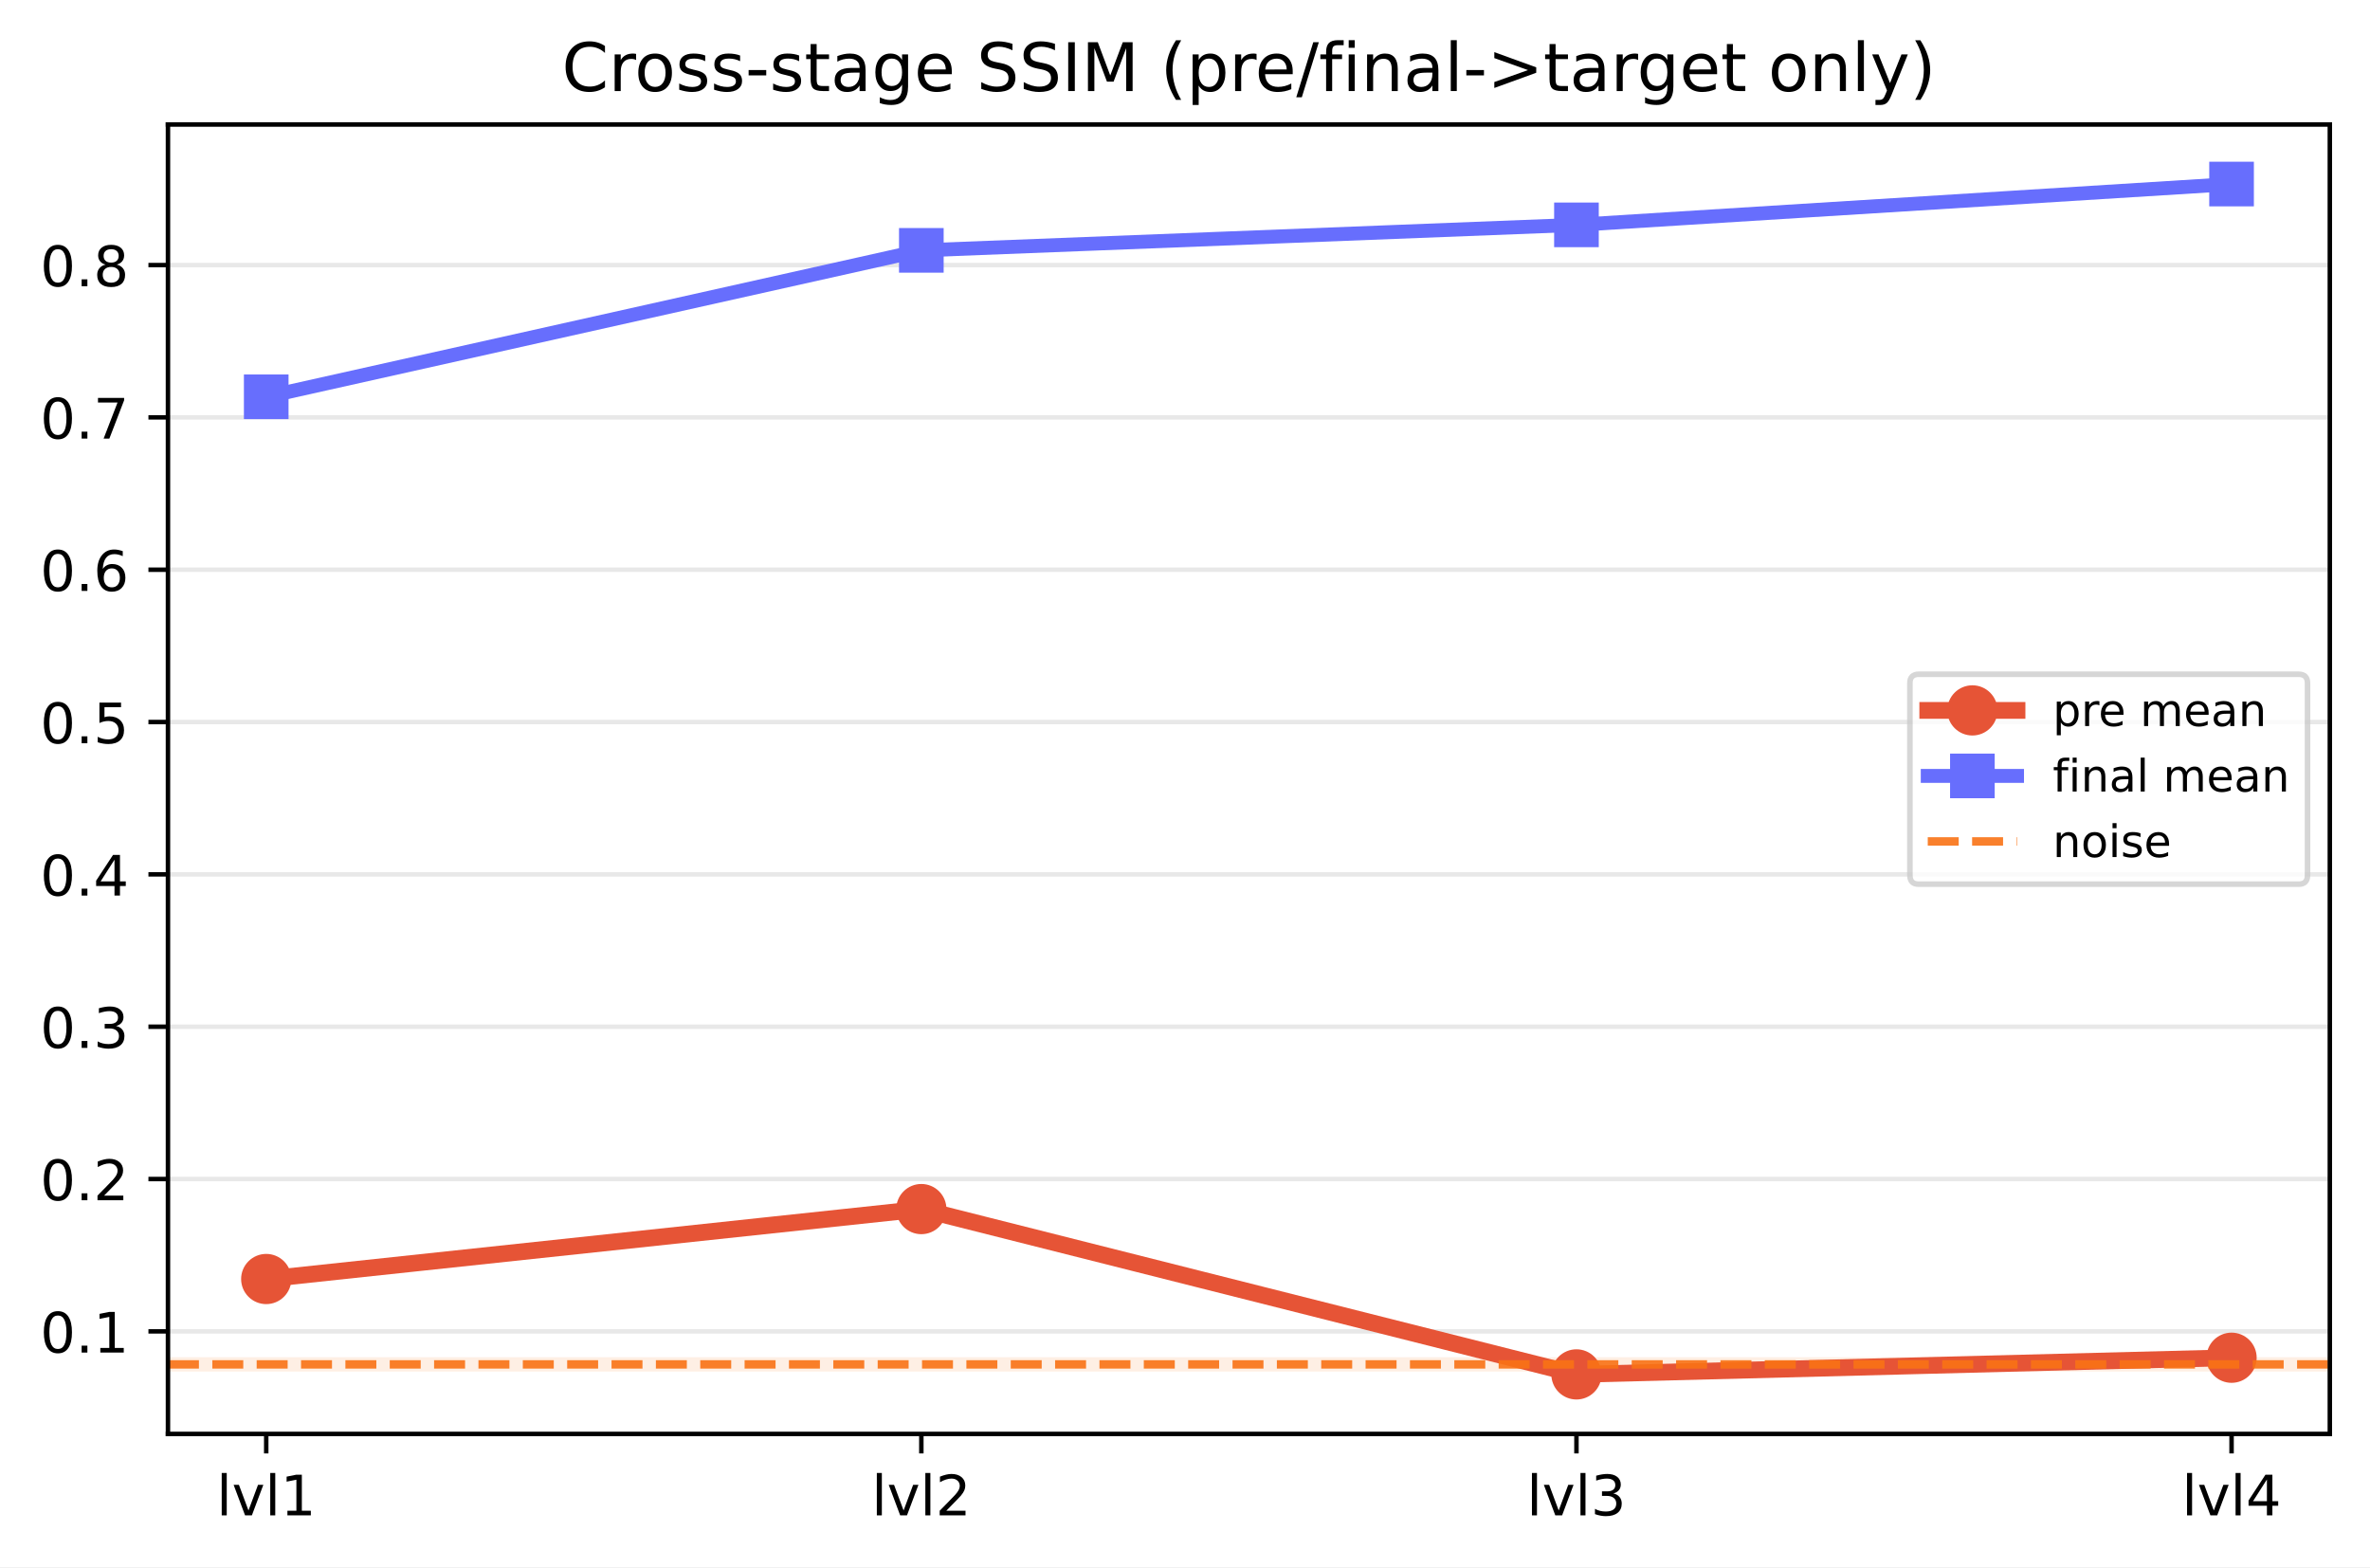
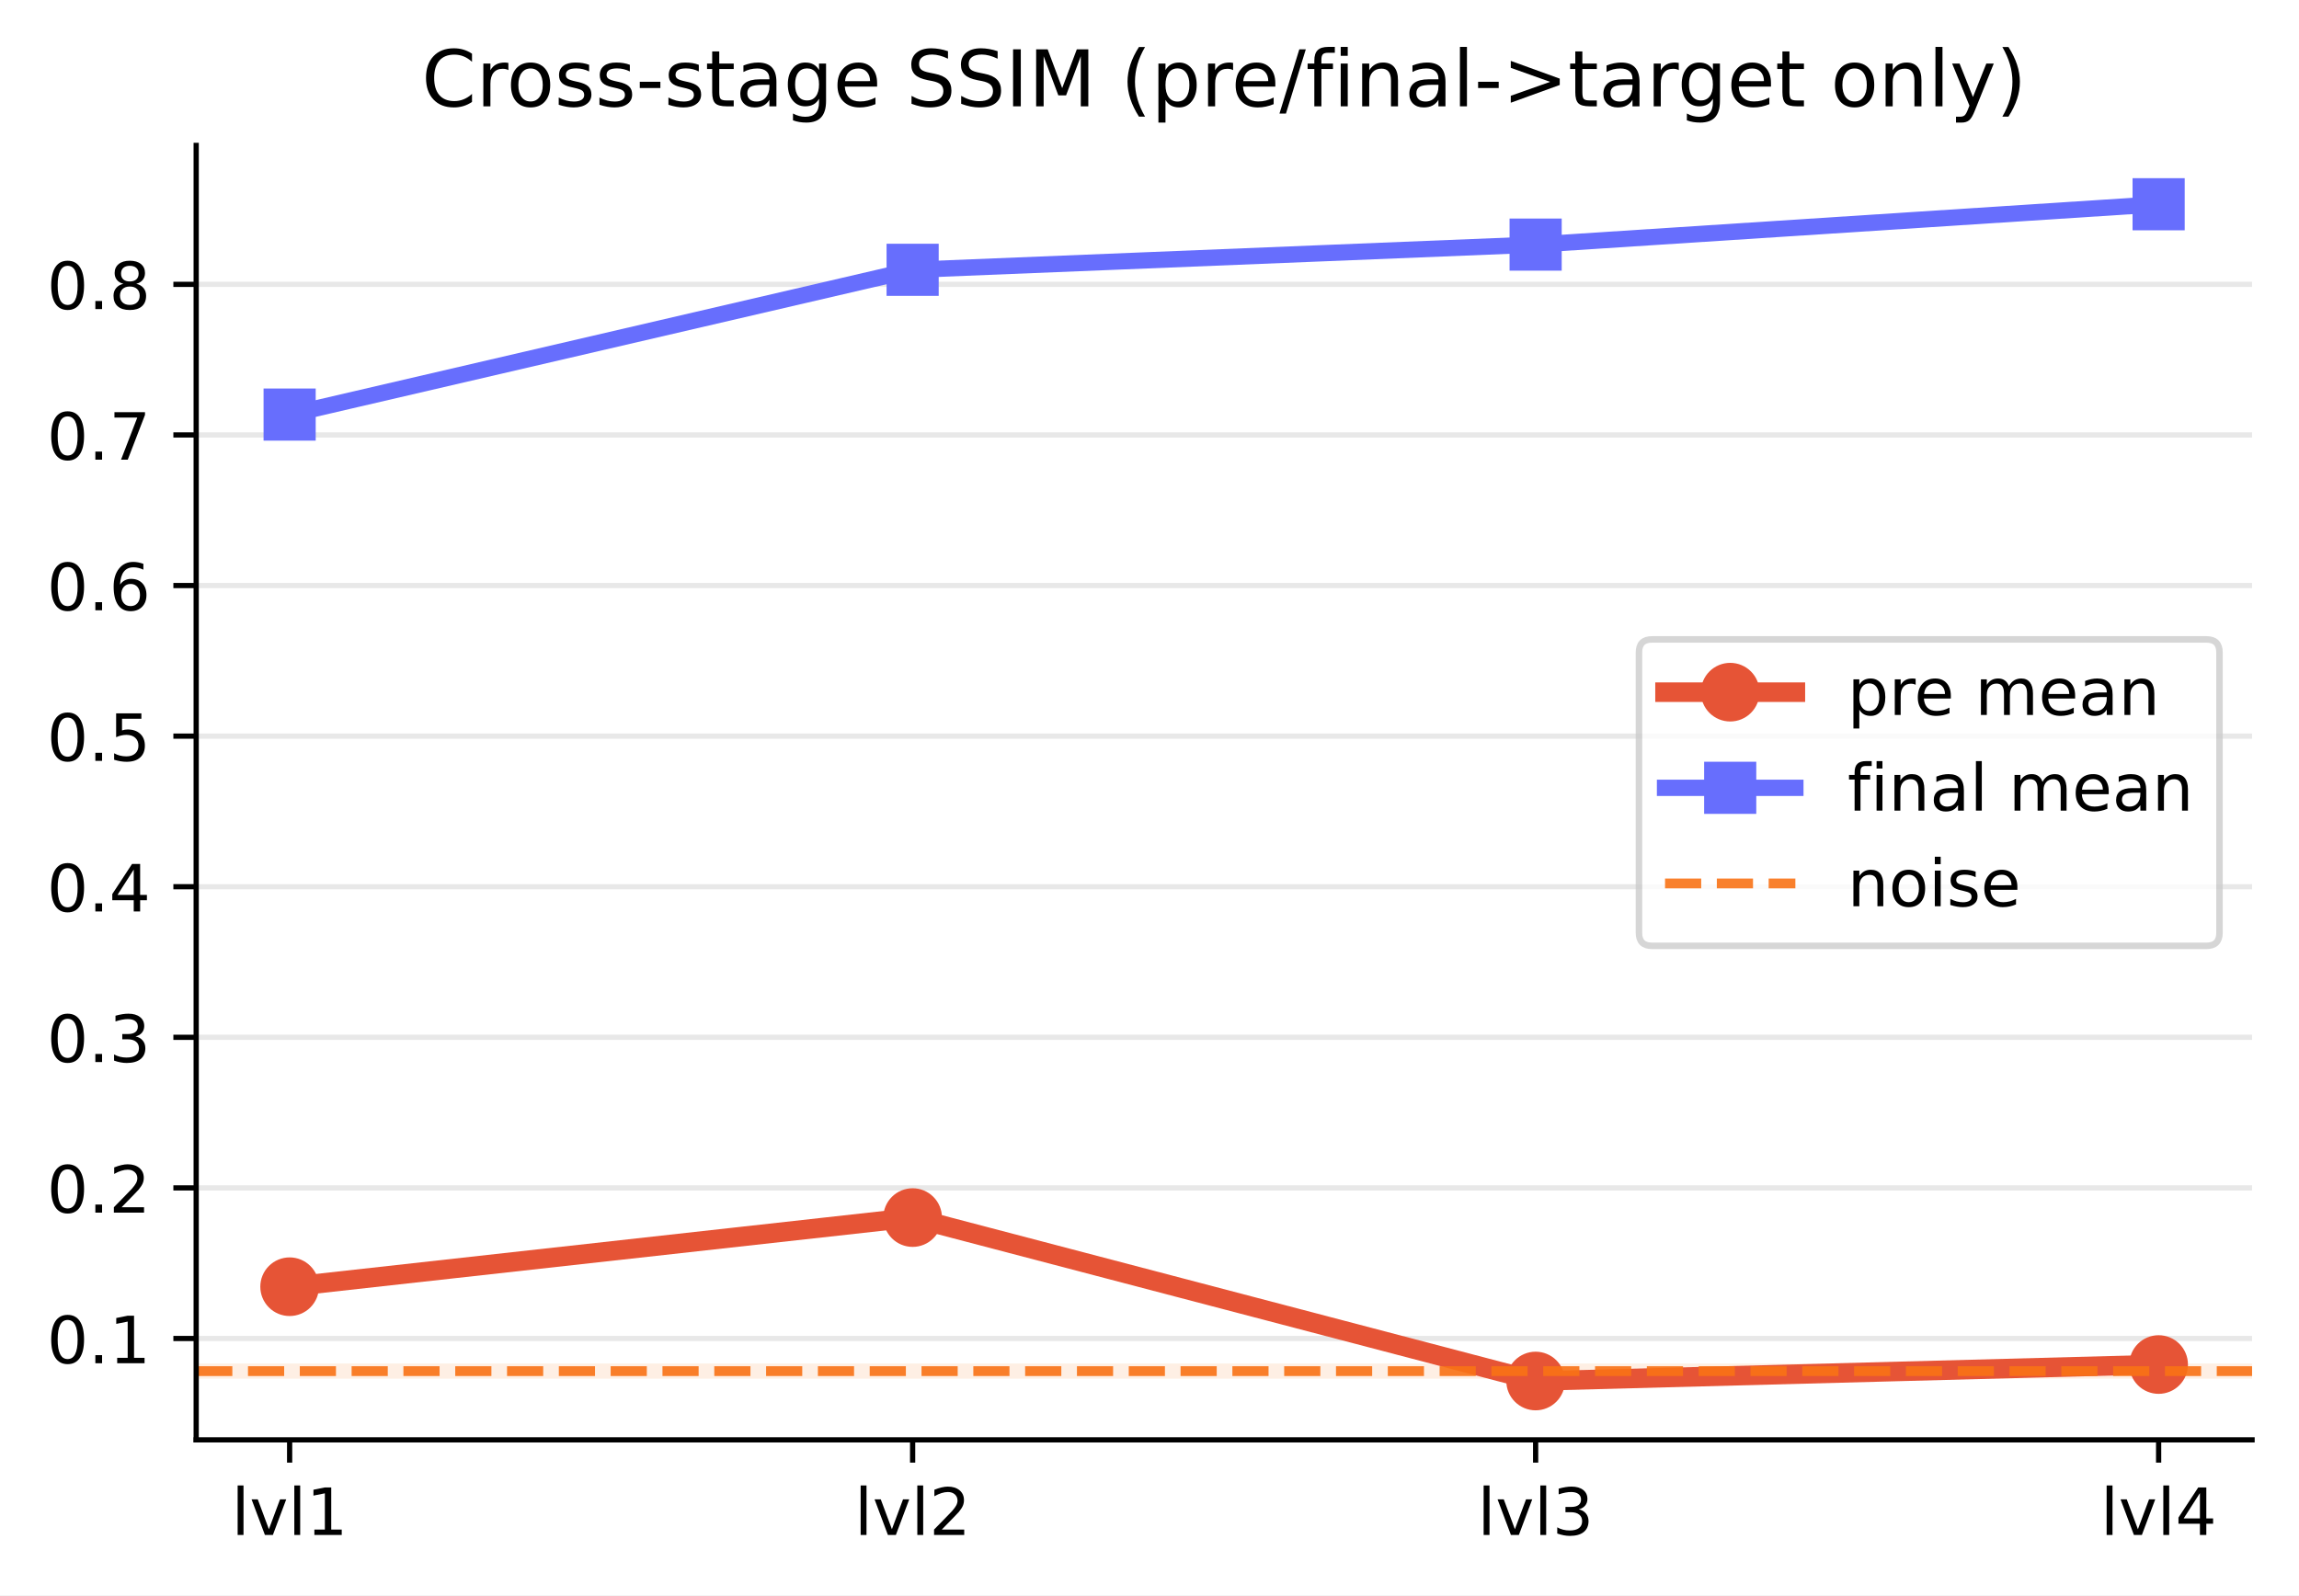
- <svg xmlns="http://www.w3.org/2000/svg" xmlns:xlink="http://www.w3.org/1999/xlink" width="424.773pt" height="280.876pt" viewBox="0 0 424.773 280.876" version="1.1">
+ <svg xmlns="http://www.w3.org/2000/svg" xmlns:xlink="http://www.w3.org/1999/xlink" width="352.773pt" height="244.876pt" viewBox="0 0 352.773 244.876" version="1.1">
  <defs>
    <style type="text/css">*{stroke-linejoin: round; stroke-linecap: butt}</style>
  </defs>
  <g id="figure_1">
    <g id="patch_1">
-       <path d="M 0 280.876  L 424.773 280.876  L 424.773 0  L 0 0  z " style="fill: #ffffff" />
+       <path d="M 0 244.876  L 352.773 244.876  L 352.773 0  L 0 0  z " style="fill: #ffffff" />
    </g>
    <g id="axes_1">
      <g id="patch_2">
-         <path d="M 30.103 256.998  L 417.573 256.998  L 417.573 22.318  L 30.103 22.318  z " style="fill: #ffffff" />
+         <path d="M 30.103 220.998  L 345.573 220.998  L 345.573 22.318  L 30.103 22.318  z " style="fill: #ffffff" />
      </g>
      <g id="patch_3">
-         <path d="M 30.103 245.321  L 417.573 245.321  L 417.573 243.755  L 30.103 243.755  z " clip-path="url(#p1ac9497ded)" style="fill: #f97316; opacity: 0.12; stroke: #f97316; stroke-linejoin: miter" />
+         <path d="M 30.103 211.113  L 345.573 211.113  L 345.573 209.786  L 30.103 209.786  z " clip-path="url(#p8250d47668)" style="fill: #f97316; opacity: 0.12; stroke: #f97316; stroke-linejoin: miter" />
      </g>
      <g id="matplotlib.axis_1">
        <g id="xtick_1">
          <g id="line2d_1">
            <defs>
-               <path id="m6450062462" d="M 0 0  L 0 3.5  " style="stroke: #000000; stroke-width: 0.8" />
+               <path id="m3d9d6b2bc1" d="M 0 0  L 0 3.5  " style="stroke: #000000; stroke-width: 0.8" />
            </defs>
            <g>
-               <use xlink:href="#m6450062462" x="47.715" y="256.998" style="stroke: #000000; stroke-width: 0.8" />
+               <use xlink:href="#m3d9d6b2bc1" x="44.443" y="220.998" style="stroke: #000000; stroke-width: 0.8" />
            </g>
          </g>
          <g id="text_1">
-             <g transform="translate(38.79665 271.5966) scale(0.1 -0.1)">
+             <g transform="translate(35.52392 235.5966) scale(0.1 -0.1)">
              <defs>
                <path id="DejaVuSans-6c" d="M 603 4863  L 1178 4863  L 1178 0  L 603 0  L 603 4863  z " transform="scale(0.015625)" />
                <path id="DejaVuSans-76" d="M 191 3500  L 800 3500  L 1894 563  L 2988 3500  L 3597 3500  L 2284 0  L 1503 0  L 191 3500  z " transform="scale(0.015625)" />
                <path id="DejaVuSans-31" d="M 794 531  L 1825 531  L 1825 4091  L 703 3866  L 703 4441  L 1819 4666  L 2450 4666  L 2450 531  L 3481 531  L 3481 0  L 794 0  L 794 531  z " transform="scale(0.015625)" />
              </defs>
              <use xlink:href="#DejaVuSans-6c" />
              <use xlink:href="#DejaVuSans-76" transform="translate(27.7832 0)" />
              <use xlink:href="#DejaVuSans-6c" transform="translate(86.96289 0)" />
              <use xlink:href="#DejaVuSans-31" transform="translate(114.7461 0)" />
            </g>
          </g>
        </g>
        <g id="xtick_2">
          <g id="line2d_2">
            <g>
-               <use xlink:href="#m6450062462" x="165.131" y="256.998" style="stroke: #000000; stroke-width: 0.8" />
+               <use xlink:href="#m3d9d6b2bc1" x="140.04" y="220.998" style="stroke: #000000; stroke-width: 0.8" />
            </g>
          </g>
          <g id="text_2">
-             <g transform="translate(156.2118 271.5966) scale(0.1 -0.1)">
+             <g transform="translate(131.1209 235.5966) scale(0.1 -0.1)">
              <defs>
                <path id="DejaVuSans-32" d="M 1228 531  L 3431 531  L 3431 0  L 469 0  L 469 531  Q 828 903 1448 1529  Q 2069 2156 2228 2338  Q 2531 2678 2651 2914  Q 2772 3150 2772 3378  Q 2772 3750 2511 3984  Q 2250 4219 1831 4219  Q 1534 4219 1204 4116  Q 875 4013 500 3803  L 500 4441  Q 881 4594 1212 4672  Q 1544 4750 1819 4750  Q 2544 4750 2975 4387  Q 3406 4025 3406 3419  Q 3406 3131 3298 2873  Q 3191 2616 2906 2266  Q 2828 2175 2409 1742  Q 1991 1309 1228 531  z " transform="scale(0.015625)" />
              </defs>
              <use xlink:href="#DejaVuSans-6c" />
              <use xlink:href="#DejaVuSans-76" transform="translate(27.7832 0)" />
              <use xlink:href="#DejaVuSans-6c" transform="translate(86.96289 0)" />
              <use xlink:href="#DejaVuSans-32" transform="translate(114.7461 0)" />
            </g>
          </g>
        </g>
        <g id="xtick_3">
          <g id="line2d_3">
            <g>
-               <use xlink:href="#m6450062462" x="282.546" y="256.998" style="stroke: #000000; stroke-width: 0.8" />
+               <use xlink:href="#m3d9d6b2bc1" x="235.637" y="220.998" style="stroke: #000000; stroke-width: 0.8" />
            </g>
          </g>
          <g id="text_3">
-             <g transform="translate(273.627 271.5966) scale(0.1 -0.1)">
+             <g transform="translate(226.7179 235.5966) scale(0.1 -0.1)">
              <defs>
                <path id="DejaVuSans-33" d="M 2597 2516  Q 3050 2419 3304 2112  Q 3559 1806 3559 1356  Q 3559 666 3084 287  Q 2609 -91 1734 -91  Q 1441 -91 1130 -33  Q 819 25 488 141  L 488 750  Q 750 597 1062 519  Q 1375 441 1716 441  Q 2309 441 2620 675  Q 2931 909 2931 1356  Q 2931 1769 2642 2001  Q 2353 2234 1838 2234  L 1294 2234  L 1294 2753  L 1863 2753  Q 2328 2753 2575 2939  Q 2822 3125 2822 3475  Q 2822 3834 2567 4026  Q 2313 4219 1838 4219  Q 1578 4219 1281 4162  Q 984 4106 628 3988  L 628 4550  Q 988 4650 1302 4700  Q 1616 4750 1894 4750  Q 2613 4750 3031 4423  Q 3450 4097 3450 3541  Q 3450 3153 3228 2886  Q 3006 2619 2597 2516  z " transform="scale(0.015625)" />
              </defs>
              <use xlink:href="#DejaVuSans-6c" />
              <use xlink:href="#DejaVuSans-76" transform="translate(27.7832 0)" />
              <use xlink:href="#DejaVuSans-6c" transform="translate(86.96289 0)" />
              <use xlink:href="#DejaVuSans-33" transform="translate(114.7461 0)" />
            </g>
          </g>
        </g>
        <g id="xtick_4">
          <g id="line2d_4">
            <g>
-               <use xlink:href="#m6450062462" x="399.961" y="256.998" style="stroke: #000000; stroke-width: 0.8" />
+               <use xlink:href="#m3d9d6b2bc1" x="331.234" y="220.998" style="stroke: #000000; stroke-width: 0.8" />
            </g>
          </g>
          <g id="text_4">
-             <g transform="translate(391.0421 271.5966) scale(0.1 -0.1)">
+             <g transform="translate(322.3148 235.5966) scale(0.1 -0.1)">
              <defs>
                <path id="DejaVuSans-34" d="M 2419 4116  L 825 1625  L 2419 1625  L 2419 4116  z M 2253 4666  L 3047 4666  L 3047 1625  L 3713 1625  L 3713 1100  L 3047 1100  L 3047 0  L 2419 0  L 2419 1100  L 313 1100  L 313 1709  L 2253 4666  z " transform="scale(0.015625)" />
              </defs>
              <use xlink:href="#DejaVuSans-6c" />
              <use xlink:href="#DejaVuSans-76" transform="translate(27.7832 0)" />
              <use xlink:href="#DejaVuSans-6c" transform="translate(86.96289 0)" />
              <use xlink:href="#DejaVuSans-34" transform="translate(114.7461 0)" />
            </g>
          </g>
        </g>
      </g>
      <g id="matplotlib.axis_2">
        <g id="ytick_1">
          <g id="line2d_5">
-             <path d="M 30.103 238.619  L 417.573 238.619  " clip-path="url(#p1ac9497ded)" style="fill: none; stroke: #b0b0b0; stroke-opacity: 0.3; stroke-width: 0.8; stroke-linecap: square" />
+             <path d="M 30.103 205.439  L 345.573 205.439  " clip-path="url(#p8250d47668)" style="fill: none; stroke: #b0b0b0; stroke-opacity: 0.3; stroke-width: 0.8; stroke-linecap: square" />
          </g>
          <g id="line2d_6">
            <defs>
-               <path id="me3843f6293" d="M 0 0  L -3.5 0  " style="stroke: #000000; stroke-width: 0.8" />
+               <path id="maf4ab73762" d="M 0 0  L -3.5 0  " style="stroke: #000000; stroke-width: 0.8" />
            </defs>
            <g>
-               <use xlink:href="#me3843f6293" x="30.103" y="238.619" style="stroke: #000000; stroke-width: 0.8" />
+               <use xlink:href="#maf4ab73762" x="30.103" y="205.439" style="stroke: #000000; stroke-width: 0.8" />
            </g>
          </g>
          <g id="text_5">
-             <g transform="translate(7.2 242.4185) scale(0.1 -0.1)">
+             <g transform="translate(7.2 209.2378) scale(0.1 -0.1)">
              <defs>
                <path id="DejaVuSans-30" d="M 2034 4250  Q 1547 4250 1301 3770  Q 1056 3291 1056 2328  Q 1056 1369 1301 889  Q 1547 409 2034 409  Q 2525 409 2770 889  Q 3016 1369 3016 2328  Q 3016 3291 2770 3770  Q 2525 4250 2034 4250  z M 2034 4750  Q 2819 4750 3233 4129  Q 3647 3509 3647 2328  Q 3647 1150 3233 529  Q 2819 -91 2034 -91  Q 1250 -91 836 529  Q 422 1150 422 2328  Q 422 3509 836 4129  Q 1250 4750 2034 4750  z " transform="scale(0.015625)" />
                <path id="DejaVuSans-2e" d="M 684 794  L 1344 794  L 1344 0  L 684 0  L 684 794  z " transform="scale(0.015625)" />
              </defs>
              <use xlink:href="#DejaVuSans-30" />
              <use xlink:href="#DejaVuSans-2e" transform="translate(63.62305 0)" />
              <use xlink:href="#DejaVuSans-31" transform="translate(95.41016 0)" />
            </g>
          </g>
        </g>
        <g id="ytick_2">
          <g id="line2d_7">
-             <path d="M 30.103 211.317  L 417.573 211.317  " clip-path="url(#p1ac9497ded)" style="fill: none; stroke: #b0b0b0; stroke-opacity: 0.3; stroke-width: 0.8; stroke-linecap: square" />
+             <path d="M 30.103 182.325  L 345.573 182.325  " clip-path="url(#p8250d47668)" style="fill: none; stroke: #b0b0b0; stroke-opacity: 0.3; stroke-width: 0.8; stroke-linecap: square" />
          </g>
          <g id="line2d_8">
            <g>
-               <use xlink:href="#me3843f6293" x="30.103" y="211.317" style="stroke: #000000; stroke-width: 0.8" />
+               <use xlink:href="#maf4ab73762" x="30.103" y="182.325" style="stroke: #000000; stroke-width: 0.8" />
            </g>
          </g>
          <g id="text_6">
-             <g transform="translate(7.2 215.1164) scale(0.1 -0.1)">
+             <g transform="translate(7.2 186.1239) scale(0.1 -0.1)">
              <use xlink:href="#DejaVuSans-30" />
              <use xlink:href="#DejaVuSans-2e" transform="translate(63.62305 0)" />
              <use xlink:href="#DejaVuSans-32" transform="translate(95.41016 0)" />
            </g>
          </g>
        </g>
        <g id="ytick_3">
          <g id="line2d_9">
-             <path d="M 30.103 184.015  L 417.573 184.015  " clip-path="url(#p1ac9497ded)" style="fill: none; stroke: #b0b0b0; stroke-opacity: 0.3; stroke-width: 0.8; stroke-linecap: square" />
+             <path d="M 30.103 159.211  L 345.573 159.211  " clip-path="url(#p8250d47668)" style="fill: none; stroke: #b0b0b0; stroke-opacity: 0.3; stroke-width: 0.8; stroke-linecap: square" />
          </g>
          <g id="line2d_10">
            <g>
-               <use xlink:href="#me3843f6293" x="30.103" y="184.015" style="stroke: #000000; stroke-width: 0.8" />
+               <use xlink:href="#maf4ab73762" x="30.103" y="159.211" style="stroke: #000000; stroke-width: 0.8" />
            </g>
          </g>
          <g id="text_7">
-             <g transform="translate(7.2 187.8144) scale(0.1 -0.1)">
+             <g transform="translate(7.2 163.01) scale(0.1 -0.1)">
              <use xlink:href="#DejaVuSans-30" />
              <use xlink:href="#DejaVuSans-2e" transform="translate(63.62305 0)" />
              <use xlink:href="#DejaVuSans-33" transform="translate(95.41016 0)" />
            </g>
          </g>
        </g>
        <g id="ytick_4">
          <g id="line2d_11">
-             <path d="M 30.103 156.713  L 417.573 156.713  " clip-path="url(#p1ac9497ded)" style="fill: none; stroke: #b0b0b0; stroke-opacity: 0.3; stroke-width: 0.8; stroke-linecap: square" />
+             <path d="M 30.103 136.097  L 345.573 136.097  " clip-path="url(#p8250d47668)" style="fill: none; stroke: #b0b0b0; stroke-opacity: 0.3; stroke-width: 0.8; stroke-linecap: square" />
          </g>
          <g id="line2d_12">
            <g>
-               <use xlink:href="#me3843f6293" x="30.103" y="156.713" style="stroke: #000000; stroke-width: 0.8" />
+               <use xlink:href="#maf4ab73762" x="30.103" y="136.097" style="stroke: #000000; stroke-width: 0.8" />
            </g>
          </g>
          <g id="text_8">
-             <g transform="translate(7.2 160.5123) scale(0.1 -0.1)">
+             <g transform="translate(7.2 139.8961) scale(0.1 -0.1)">
              <use xlink:href="#DejaVuSans-30" />
              <use xlink:href="#DejaVuSans-2e" transform="translate(63.62305 0)" />
              <use xlink:href="#DejaVuSans-34" transform="translate(95.41016 0)" />
            </g>
          </g>
        </g>
        <g id="ytick_5">
          <g id="line2d_13">
-             <path d="M 30.103 129.411  L 417.573 129.411  " clip-path="url(#p1ac9497ded)" style="fill: none; stroke: #b0b0b0; stroke-opacity: 0.3; stroke-width: 0.8; stroke-linecap: square" />
+             <path d="M 30.103 112.983  L 345.573 112.983  " clip-path="url(#p8250d47668)" style="fill: none; stroke: #b0b0b0; stroke-opacity: 0.3; stroke-width: 0.8; stroke-linecap: square" />
          </g>
          <g id="line2d_14">
            <g>
-               <use xlink:href="#me3843f6293" x="30.103" y="129.411" style="stroke: #000000; stroke-width: 0.8" />
+               <use xlink:href="#maf4ab73762" x="30.103" y="112.983" style="stroke: #000000; stroke-width: 0.8" />
            </g>
          </g>
          <g id="text_9">
-             <g transform="translate(7.2 133.2103) scale(0.1 -0.1)">
+             <g transform="translate(7.2 116.7822) scale(0.1 -0.1)">
              <defs>
                <path id="DejaVuSans-35" d="M 691 4666  L 3169 4666  L 3169 4134  L 1269 4134  L 1269 2991  Q 1406 3038 1543 3061  Q 1681 3084 1819 3084  Q 2600 3084 3056 2656  Q 3513 2228 3513 1497  Q 3513 744 3044 326  Q 2575 -91 1722 -91  Q 1428 -91 1123 -41  Q 819 9 494 109  L 494 744  Q 775 591 1075 516  Q 1375 441 1709 441  Q 2250 441 2565 725  Q 2881 1009 2881 1497  Q 2881 1984 2565 2268  Q 2250 2553 1709 2553  Q 1456 2553 1204 2497  Q 953 2441 691 2322  L 691 4666  z " transform="scale(0.015625)" />
              </defs>
              <use xlink:href="#DejaVuSans-30" />
              <use xlink:href="#DejaVuSans-2e" transform="translate(63.62305 0)" />
              <use xlink:href="#DejaVuSans-35" transform="translate(95.41016 0)" />
            </g>
          </g>
        </g>
        <g id="ytick_6">
          <g id="line2d_15">
-             <path d="M 30.103 102.109  L 417.573 102.109  " clip-path="url(#p1ac9497ded)" style="fill: none; stroke: #b0b0b0; stroke-opacity: 0.3; stroke-width: 0.8; stroke-linecap: square" />
+             <path d="M 30.103 89.869  L 345.573 89.869  " clip-path="url(#p8250d47668)" style="fill: none; stroke: #b0b0b0; stroke-opacity: 0.3; stroke-width: 0.8; stroke-linecap: square" />
          </g>
          <g id="line2d_16">
            <g>
-               <use xlink:href="#me3843f6293" x="30.103" y="102.109" style="stroke: #000000; stroke-width: 0.8" />
+               <use xlink:href="#maf4ab73762" x="30.103" y="89.869" style="stroke: #000000; stroke-width: 0.8" />
            </g>
          </g>
          <g id="text_10">
-             <g transform="translate(7.2 105.9082) scale(0.1 -0.1)">
+             <g transform="translate(7.2 93.6683) scale(0.1 -0.1)">
              <defs>
                <path id="DejaVuSans-36" d="M 2113 2584  Q 1688 2584 1439 2293  Q 1191 2003 1191 1497  Q 1191 994 1439 701  Q 1688 409 2113 409  Q 2538 409 2786 701  Q 3034 994 3034 1497  Q 3034 2003 2786 2293  Q 2538 2584 2113 2584  z M 3366 4563  L 3366 3988  Q 3128 4100 2886 4159  Q 2644 4219 2406 4219  Q 1781 4219 1451 3797  Q 1122 3375 1075 2522  Q 1259 2794 1537 2939  Q 1816 3084 2150 3084  Q 2853 3084 3261 2657  Q 3669 2231 3669 1497  Q 3669 778 3244 343  Q 2819 -91 2113 -91  Q 1303 -91 875 529  Q 447 1150 447 2328  Q 447 3434 972 4092  Q 1497 4750 2381 4750  Q 2619 4750 2861 4703  Q 3103 4656 3366 4563  z " transform="scale(0.015625)" />
              </defs>
              <use xlink:href="#DejaVuSans-30" />
              <use xlink:href="#DejaVuSans-2e" transform="translate(63.62305 0)" />
              <use xlink:href="#DejaVuSans-36" transform="translate(95.41016 0)" />
            </g>
          </g>
        </g>
        <g id="ytick_7">
          <g id="line2d_17">
-             <path d="M 30.103 74.807  L 417.573 74.807  " clip-path="url(#p1ac9497ded)" style="fill: none; stroke: #b0b0b0; stroke-opacity: 0.3; stroke-width: 0.8; stroke-linecap: square" />
+             <path d="M 30.103 66.755  L 345.573 66.755  " clip-path="url(#p8250d47668)" style="fill: none; stroke: #b0b0b0; stroke-opacity: 0.3; stroke-width: 0.8; stroke-linecap: square" />
          </g>
          <g id="line2d_18">
            <g>
-               <use xlink:href="#me3843f6293" x="30.103" y="74.807" style="stroke: #000000; stroke-width: 0.8" />
+               <use xlink:href="#maf4ab73762" x="30.103" y="66.755" style="stroke: #000000; stroke-width: 0.8" />
            </g>
          </g>
          <g id="text_11">
-             <g transform="translate(7.2 78.60621) scale(0.1 -0.1)">
+             <g transform="translate(7.2 70.5544) scale(0.1 -0.1)">
              <defs>
                <path id="DejaVuSans-37" d="M 525 4666  L 3525 4666  L 3525 4397  L 1831 0  L 1172 0  L 2766 4134  L 525 4134  L 525 4666  z " transform="scale(0.015625)" />
              </defs>
              <use xlink:href="#DejaVuSans-30" />
              <use xlink:href="#DejaVuSans-2e" transform="translate(63.62305 0)" />
              <use xlink:href="#DejaVuSans-37" transform="translate(95.41016 0)" />
            </g>
          </g>
        </g>
        <g id="ytick_8">
          <g id="line2d_19">
-             <path d="M 30.103 47.505  L 417.573 47.505  " clip-path="url(#p1ac9497ded)" style="fill: none; stroke: #b0b0b0; stroke-opacity: 0.3; stroke-width: 0.8; stroke-linecap: square" />
+             <path d="M 30.103 43.641  L 345.573 43.641  " clip-path="url(#p8250d47668)" style="fill: none; stroke: #b0b0b0; stroke-opacity: 0.3; stroke-width: 0.8; stroke-linecap: square" />
          </g>
          <g id="line2d_20">
            <g>
-               <use xlink:href="#me3843f6293" x="30.103" y="47.505" style="stroke: #000000; stroke-width: 0.8" />
+               <use xlink:href="#maf4ab73762" x="30.103" y="43.641" style="stroke: #000000; stroke-width: 0.8" />
            </g>
          </g>
          <g id="text_12">
-             <g transform="translate(7.2 51.30417) scale(0.1 -0.1)">
+             <g transform="translate(7.2 47.4405) scale(0.1 -0.1)">
              <defs>
                <path id="DejaVuSans-38" d="M 2034 2216  Q 1584 2216 1326 1975  Q 1069 1734 1069 1313  Q 1069 891 1326 650  Q 1584 409 2034 409  Q 2484 409 2743 651  Q 3003 894 3003 1313  Q 3003 1734 2745 1975  Q 2488 2216 2034 2216  z M 1403 2484  Q 997 2584 770 2862  Q 544 3141 544 3541  Q 544 4100 942 4425  Q 1341 4750 2034 4750  Q 2731 4750 3128 4425  Q 3525 4100 3525 3541  Q 3525 3141 3298 2862  Q 3072 2584 2669 2484  Q 3125 2378 3379 2068  Q 3634 1759 3634 1313  Q 3634 634 3220 271  Q 2806 -91 2034 -91  Q 1263 -91 848 271  Q 434 634 434 1313  Q 434 1759 690 2068  Q 947 2378 1403 2484  z M 1172 3481  Q 1172 3119 1398 2916  Q 1625 2713 2034 2713  Q 2441 2713 2670 2916  Q 2900 3119 2900 3481  Q 2900 3844 2670 4047  Q 2441 4250 2034 4250  Q 1625 4250 1398 4047  Q 1172 3844 1172 3481  z " transform="scale(0.015625)" />
              </defs>
              <use xlink:href="#DejaVuSans-30" />
              <use xlink:href="#DejaVuSans-2e" transform="translate(63.62305 0)" />
              <use xlink:href="#DejaVuSans-38" transform="translate(95.41016 0)" />
            </g>
          </g>
        </g>
      </g>
      <g id="line2d_21">
-         <path d="M 47.715 229.235  L 165.131 216.701  L 282.546 246.331  L 399.961 243.344  " clip-path="url(#p1ac9497ded)" style="fill: none; stroke: #e65436; stroke-width: 3; stroke-linecap: square" />
+         <path d="M 44.443 197.494  L 140.04 186.882  L 235.637 211.967  L 331.234 209.438  " clip-path="url(#p8250d47668)" style="fill: none; stroke: #e65436; stroke-width: 3; stroke-linecap: square" />
        <defs>
-           <path id="me23b2d9928" d="M 0 4  C 1.061 4 2.078 3.579 2.828 2.828  C 3.579 2.078 4 1.061 4 0  C 4 -1.061 3.579 -2.078 2.828 -2.828  C 2.078 -3.579 1.061 -4 0 -4  C -1.061 -4 -2.078 -3.579 -2.828 -2.828  C -3.579 -2.078 -4 -1.061 -4 0  C -4 1.061 -3.579 2.078 -2.828 2.828  C -2.078 3.579 -1.061 4 0 4  z " style="stroke: #e65436" />
+           <path id="m8c2bc8be63" d="M 0 4  C 1.061 4 2.078 3.579 2.828 2.828  C 3.579 2.078 4 1.061 4 0  C 4 -1.061 3.579 -2.078 2.828 -2.828  C 2.078 -3.579 1.061 -4 0 -4  C -1.061 -4 -2.078 -3.579 -2.828 -2.828  C -3.579 -2.078 -4 -1.061 -4 0  C -4 1.061 -3.579 2.078 -2.828 2.828  C -2.078 3.579 -1.061 4 0 4  z " style="stroke: #e65436" />
        </defs>
-         <g clip-path="url(#p1ac9497ded)">
-           <use xlink:href="#me23b2d9928" x="47.715" y="229.235" style="fill: #e65436; stroke: #e65436" />
-           <use xlink:href="#me23b2d9928" x="165.131" y="216.701" style="fill: #e65436; stroke: #e65436" />
-           <use xlink:href="#me23b2d9928" x="282.546" y="246.331" style="fill: #e65436; stroke: #e65436" />
-           <use xlink:href="#me23b2d9928" x="399.961" y="243.344" style="fill: #e65436; stroke: #e65436" />
+         <g clip-path="url(#p8250d47668)">
+           <use xlink:href="#m8c2bc8be63" x="44.443" y="197.494" style="fill: #e65436; stroke: #e65436" />
+           <use xlink:href="#m8c2bc8be63" x="140.04" y="186.882" style="fill: #e65436; stroke: #e65436" />
+           <use xlink:href="#m8c2bc8be63" x="235.637" y="211.967" style="fill: #e65436; stroke: #e65436" />
+           <use xlink:href="#m8c2bc8be63" x="331.234" y="209.438" style="fill: #e65436; stroke: #e65436" />
        </g>
      </g>
      <g id="line2d_22">
-         <path d="M 47.715 71.117  L 165.131 44.872  L 282.546 40.302  L 399.961 32.985  " clip-path="url(#p1ac9497ded)" style="fill: none; stroke: #676efd; stroke-width: 2.5; stroke-linecap: square" />
+         <path d="M 44.443 63.632  L 140.04 41.412  L 235.637 37.543  L 331.234 31.349  " clip-path="url(#p8250d47668)" style="fill: none; stroke: #676efd; stroke-width: 2.5; stroke-linecap: square" />
        <defs>
-           <path id="mcb9eca8242" d="M -3.5 3.5  L 3.5 3.5  L 3.5 -3.5  L -3.5 -3.5  z " style="stroke: #676efd; stroke-linejoin: miter" />
+           <path id="m4b3325b190" d="M -3.5 3.5  L 3.5 3.5  L 3.5 -3.5  L -3.5 -3.5  z " style="stroke: #676efd; stroke-linejoin: miter" />
        </defs>
-         <g clip-path="url(#p1ac9497ded)">
-           <use xlink:href="#mcb9eca8242" x="47.715" y="71.117" style="fill: #676efd; stroke: #676efd; stroke-linejoin: miter" />
-           <use xlink:href="#mcb9eca8242" x="165.131" y="44.872" style="fill: #676efd; stroke: #676efd; stroke-linejoin: miter" />
-           <use xlink:href="#mcb9eca8242" x="282.546" y="40.302" style="fill: #676efd; stroke: #676efd; stroke-linejoin: miter" />
-           <use xlink:href="#mcb9eca8242" x="399.961" y="32.985" style="fill: #676efd; stroke: #676efd; stroke-linejoin: miter" />
+         <g clip-path="url(#p8250d47668)">
+           <use xlink:href="#m4b3325b190" x="44.443" y="63.632" style="fill: #676efd; stroke: #676efd; stroke-linejoin: miter" />
+           <use xlink:href="#m4b3325b190" x="140.04" y="41.412" style="fill: #676efd; stroke: #676efd; stroke-linejoin: miter" />
+           <use xlink:href="#m4b3325b190" x="235.637" y="37.543" style="fill: #676efd; stroke: #676efd; stroke-linejoin: miter" />
+           <use xlink:href="#m4b3325b190" x="331.234" y="31.349" style="fill: #676efd; stroke: #676efd; stroke-linejoin: miter" />
        </g>
      </g>
      <g id="line2d_23">
-         <path d="M 30.103 244.538  L 417.573 244.538  " clip-path="url(#p1ac9497ded)" style="fill: none; stroke-dasharray: 5.55,2.4; stroke-dashoffset: 0; stroke: #f97316; stroke-opacity: 0.9; stroke-width: 1.5" />
+         <path d="M 30.103 210.449  L 345.573 210.449  " clip-path="url(#p8250d47668)" style="fill: none; stroke-dasharray: 5.55,2.4; stroke-dashoffset: 0; stroke: #f97316; stroke-opacity: 0.9; stroke-width: 1.5" />
      </g>
      <g id="patch_4">
-         <path d="M 30.103 256.998  L 30.103 22.318  " style="fill: none; stroke: #000000; stroke-width: 0.8; stroke-linejoin: miter; stroke-linecap: square" />
+         <path d="M 30.103 220.998  L 30.103 22.318  " style="fill: none; stroke: #000000; stroke-width: 0.8; stroke-linejoin: miter; stroke-linecap: square" />
      </g>
      <g id="patch_5">
-         <path d="M 417.573 256.998  L 417.573 22.318  " style="fill: none; stroke: #000000; stroke-width: 0.8; stroke-linejoin: miter; stroke-linecap: square" />
-       </g>
-       <g id="patch_6">
-         <path d="M 30.103 256.998  L 417.573 256.998  " style="fill: none; stroke: #000000; stroke-width: 0.8; stroke-linejoin: miter; stroke-linecap: square" />
-       </g>
-       <g id="patch_7">
-         <path d="M 30.103 22.318  L 417.573 22.318  " style="fill: none; stroke: #000000; stroke-width: 0.8; stroke-linejoin: miter; stroke-linecap: square" />
+         <path d="M 30.103 220.998  L 345.573 220.998  " style="fill: none; stroke: #000000; stroke-width: 0.8; stroke-linejoin: miter; stroke-linecap: square" />
      </g>
      <g id="text_13">
-         <g transform="translate(100.6994 16.31812) scale(0.12 -0.12)">
+         <g transform="translate(64.69938 16.31812) scale(0.12 -0.12)">
          <defs>
            <path id="DejaVuSans-43" d="M 4122 4306  L 4122 3641  Q 3803 3938 3442 4084  Q 3081 4231 2675 4231  Q 1875 4231 1450 3742  Q 1025 3253 1025 2328  Q 1025 1406 1450 917  Q 1875 428 2675 428  Q 3081 428 3442 575  Q 3803 722 4122 1019  L 4122 359  Q 3791 134 3420 21  Q 3050 -91 2638 -91  Q 1578 -91 968 557  Q 359 1206 359 2328  Q 359 3453 968 4101  Q 1578 4750 2638 4750  Q 3056 4750 3426 4639  Q 3797 4528 4122 4306  z " transform="scale(0.015625)" />
            <path id="DejaVuSans-72" d="M 2631 2963  Q 2534 3019 2420 3045  Q 2306 3072 2169 3072  Q 1681 3072 1420 2755  Q 1159 2438 1159 1844  L 1159 0  L 581 0  L 581 3500  L 1159 3500  L 1159 2956  Q 1341 3275 1631 3429  Q 1922 3584 2338 3584  Q 2397 3584 2469 3576  Q 2541 3569 2628 3553  L 2631 2963  z " transform="scale(0.015625)" />
            <path id="DejaVuSans-6f" d="M 1959 3097  Q 1497 3097 1228 2736  Q 959 2375 959 1747  Q 959 1119 1226 758  Q 1494 397 1959 397  Q 2419 397 2687 759  Q 2956 1122 2956 1747  Q 2956 2369 2687 2733  Q 2419 3097 1959 3097  z M 1959 3584  Q 2709 3584 3137 3096  Q 3566 2609 3566 1747  Q 3566 888 3137 398  Q 2709 -91 1959 -91  Q 1206 -91 779 398  Q 353 888 353 1747  Q 353 2609 779 3096  Q 1206 3584 1959 3584  z " transform="scale(0.015625)" />
            <path id="DejaVuSans-73" d="M 2834 3397  L 2834 2853  Q 2591 2978 2328 3040  Q 2066 3103 1784 3103  Q 1356 3103 1142 2972  Q 928 2841 928 2578  Q 928 2378 1081 2264  Q 1234 2150 1697 2047  L 1894 2003  Q 2506 1872 2764 1633  Q 3022 1394 3022 966  Q 3022 478 2636 193  Q 2250 -91 1575 -91  Q 1294 -91 989 -36  Q 684 19 347 128  L 347 722  Q 666 556 975 473  Q 1284 391 1588 391  Q 1994 391 2212 530  Q 2431 669 2431 922  Q 2431 1156 2273 1281  Q 2116 1406 1581 1522  L 1381 1569  Q 847 1681 609 1914  Q 372 2147 372 2553  Q 372 3047 722 3315  Q 1072 3584 1716 3584  Q 2034 3584 2315 3537  Q 2597 3491 2834 3397  z " transform="scale(0.015625)" />
            <path id="DejaVuSans-2d" d="M 313 2009  L 1997 2009  L 1997 1497  L 313 1497  L 313 2009  z " transform="scale(0.015625)" />
            <path id="DejaVuSans-74" d="M 1172 4494  L 1172 3500  L 2356 3500  L 2356 3053  L 1172 3053  L 1172 1153  Q 1172 725 1289 603  Q 1406 481 1766 481  L 2356 481  L 2356 0  L 1766 0  Q 1100 0 847 248  Q 594 497 594 1153  L 594 3053  L 172 3053  L 172 3500  L 594 3500  L 594 4494  L 1172 4494  z " transform="scale(0.015625)" />
            <path id="DejaVuSans-61" d="M 2194 1759  Q 1497 1759 1228 1600  Q 959 1441 959 1056  Q 959 750 1161 570  Q 1363 391 1709 391  Q 2188 391 2477 730  Q 2766 1069 2766 1631  L 2766 1759  L 2194 1759  z M 3341 1997  L 3341 0  L 2766 0  L 2766 531  Q 2569 213 2275 61  Q 1981 -91 1556 -91  Q 1019 -91 701 211  Q 384 513 384 1019  Q 384 1609 779 1909  Q 1175 2209 1959 2209  L 2766 2209  L 2766 2266  Q 2766 2663 2505 2880  Q 2244 3097 1772 3097  Q 1472 3097 1187 3025  Q 903 2953 641 2809  L 641 3341  Q 956 3463 1253 3523  Q 1550 3584 1831 3584  Q 2591 3584 2966 3190  Q 3341 2797 3341 1997  z " transform="scale(0.015625)" />
            <path id="DejaVuSans-67" d="M 2906 1791  Q 2906 2416 2648 2759  Q 2391 3103 1925 3103  Q 1463 3103 1205 2759  Q 947 2416 947 1791  Q 947 1169 1205 825  Q 1463 481 1925 481  Q 2391 481 2648 825  Q 2906 1169 2906 1791  z M 3481 434  Q 3481 -459 3084 -895  Q 2688 -1331 1869 -1331  Q 1566 -1331 1297 -1286  Q 1028 -1241 775 -1147  L 775 -588  Q 1028 -725 1275 -790  Q 1522 -856 1778 -856  Q 2344 -856 2625 -561  Q 2906 -266 2906 331  L 2906 616  Q 2728 306 2450 153  Q 2172 0 1784 0  Q 1141 0 747 490  Q 353 981 353 1791  Q 353 2603 747 3093  Q 1141 3584 1784 3584  Q 2172 3584 2450 3431  Q 2728 3278 2906 2969  L 2906 3500  L 3481 3500  L 3481 434  z " transform="scale(0.015625)" />
            <path id="DejaVuSans-65" d="M 3597 1894  L 3597 1613  L 953 1613  Q 991 1019 1311 708  Q 1631 397 2203 397  Q 2534 397 2845 478  Q 3156 559 3463 722  L 3463 178  Q 3153 47 2828 -22  Q 2503 -91 2169 -91  Q 1331 -91 842 396  Q 353 884 353 1716  Q 353 2575 817 3079  Q 1281 3584 2069 3584  Q 2775 3584 3186 3129  Q 3597 2675 3597 1894  z M 3022 2063  Q 3016 2534 2758 2815  Q 2500 3097 2075 3097  Q 1594 3097 1305 2825  Q 1016 2553 972 2059  L 3022 2063  z " transform="scale(0.015625)" />
            <path id="DejaVuSans-20" transform="scale(0.015625)" />
            <path id="DejaVuSans-53" d="M 3425 4513  L 3425 3897  Q 3066 4069 2747 4153  Q 2428 4238 2131 4238  Q 1616 4238 1336 4038  Q 1056 3838 1056 3469  Q 1056 3159 1242 3001  Q 1428 2844 1947 2747  L 2328 2669  Q 3034 2534 3370 2195  Q 3706 1856 3706 1288  Q 3706 609 3251 259  Q 2797 -91 1919 -91  Q 1588 -91 1214 -16  Q 841 59 441 206  L 441 856  Q 825 641 1194 531  Q 1563 422 1919 422  Q 2459 422 2753 634  Q 3047 847 3047 1241  Q 3047 1584 2836 1778  Q 2625 1972 2144 2069  L 1759 2144  Q 1053 2284 737 2584  Q 422 2884 422 3419  Q 422 4038 858 4394  Q 1294 4750 2059 4750  Q 2388 4750 2728 4690  Q 3069 4631 3425 4513  z " transform="scale(0.015625)" />
            <path id="DejaVuSans-49" d="M 628 4666  L 1259 4666  L 1259 0  L 628 0  L 628 4666  z " transform="scale(0.015625)" />
            <path id="DejaVuSans-4d" d="M 628 4666  L 1569 4666  L 2759 1491  L 3956 4666  L 4897 4666  L 4897 0  L 4281 0  L 4281 4097  L 3078 897  L 2444 897  L 1241 4097  L 1241 0  L 628 0  L 628 4666  z " transform="scale(0.015625)" />
            <path id="DejaVuSans-28" d="M 1984 4856  Q 1566 4138 1362 3434  Q 1159 2731 1159 2009  Q 1159 1288 1364 580  Q 1569 -128 1984 -844  L 1484 -844  Q 1016 -109 783 600  Q 550 1309 550 2009  Q 550 2706 781 3412  Q 1013 4119 1484 4856  L 1984 4856  z " transform="scale(0.015625)" />
            <path id="DejaVuSans-70" d="M 1159 525  L 1159 -1331  L 581 -1331  L 581 3500  L 1159 3500  L 1159 2969  Q 1341 3281 1617 3432  Q 1894 3584 2278 3584  Q 2916 3584 3314 3078  Q 3713 2572 3713 1747  Q 3713 922 3314 415  Q 2916 -91 2278 -91  Q 1894 -91 1617 61  Q 1341 213 1159 525  z M 3116 1747  Q 3116 2381 2855 2742  Q 2594 3103 2138 3103  Q 1681 3103 1420 2742  Q 1159 2381 1159 1747  Q 1159 1113 1420 752  Q 1681 391 2138 391  Q 2594 391 2855 752  Q 3116 1113 3116 1747  z " transform="scale(0.015625)" />
            <path id="DejaVuSans-2f" d="M 1625 4666  L 2156 4666  L 531 -594  L 0 -594  L 1625 4666  z " transform="scale(0.015625)" />
            <path id="DejaVuSans-66" d="M 2375 4863  L 2375 4384  L 1825 4384  Q 1516 4384 1395 4259  Q 1275 4134 1275 3809  L 1275 3500  L 2222 3500  L 2222 3053  L 1275 3053  L 1275 0  L 697 0  L 697 3053  L 147 3053  L 147 3500  L 697 3500  L 697 3744  Q 697 4328 969 4595  Q 1241 4863 1831 4863  L 2375 4863  z " transform="scale(0.015625)" />
            <path id="DejaVuSans-69" d="M 603 3500  L 1178 3500  L 1178 0  L 603 0  L 603 3500  z M 603 4863  L 1178 4863  L 1178 4134  L 603 4134  L 603 4863  z " transform="scale(0.015625)" />
            <path id="DejaVuSans-6e" d="M 3513 2113  L 3513 0  L 2938 0  L 2938 2094  Q 2938 2591 2744 2837  Q 2550 3084 2163 3084  Q 1697 3084 1428 2787  Q 1159 2491 1159 1978  L 1159 0  L 581 0  L 581 3500  L 1159 3500  L 1159 2956  Q 1366 3272 1645 3428  Q 1925 3584 2291 3584  Q 2894 3584 3203 3211  Q 3513 2838 3513 2113  z " transform="scale(0.015625)" />
            <path id="DejaVuSans-3e" d="M 678 3150  L 678 3719  L 4684 2266  L 4684 1747  L 678 294  L 678 863  L 3897 2003  L 678 3150  z " transform="scale(0.015625)" />
            <path id="DejaVuSans-79" d="M 2059 -325  Q 1816 -950 1584 -1140  Q 1353 -1331 966 -1331  L 506 -1331  L 506 -850  L 844 -850  Q 1081 -850 1212 -737  Q 1344 -625 1503 -206  L 1606 56  L 191 3500  L 800 3500  L 1894 763  L 2988 3500  L 3597 3500  L 2059 -325  z " transform="scale(0.015625)" />
            <path id="DejaVuSans-29" d="M 513 4856  L 1013 4856  Q 1481 4119 1714 3412  Q 1947 2706 1947 2009  Q 1947 1309 1714 600  Q 1481 -109 1013 -844  L 513 -844  Q 928 -128 1133 580  Q 1338 1288 1338 2009  Q 1338 2731 1133 3434  Q 928 4138 513 4856  z " transform="scale(0.015625)" />
          </defs>
          <use xlink:href="#DejaVuSans-43" />
          <use xlink:href="#DejaVuSans-72" transform="translate(69.82422 0)" />
          <use xlink:href="#DejaVuSans-6f" transform="translate(108.6875 0)" />
          <use xlink:href="#DejaVuSans-73" transform="translate(169.8691 0)" />
          <use xlink:href="#DejaVuSans-73" transform="translate(221.9688 0)" />
          <use xlink:href="#DejaVuSans-2d" transform="translate(274.0684 0)" />
          <use xlink:href="#DejaVuSans-73" transform="translate(310.1523 0)" />
          <use xlink:href="#DejaVuSans-74" transform="translate(362.252 0)" />
          <use xlink:href="#DejaVuSans-61" transform="translate(401.4609 0)" />
          <use xlink:href="#DejaVuSans-67" transform="translate(462.7402 0)" />
          <use xlink:href="#DejaVuSans-65" transform="translate(526.2168 0)" />
          <use xlink:href="#DejaVuSans-20" transform="translate(587.7402 0)" />
          <use xlink:href="#DejaVuSans-53" transform="translate(619.5273 0)" />
          <use xlink:href="#DejaVuSans-53" transform="translate(683.0039 0)" />
          <use xlink:href="#DejaVuSans-49" transform="translate(746.4805 0)" />
          <use xlink:href="#DejaVuSans-4d" transform="translate(775.9727 0)" />
          <use xlink:href="#DejaVuSans-20" transform="translate(862.252 0)" />
          <use xlink:href="#DejaVuSans-28" transform="translate(894.0391 0)" />
          <use xlink:href="#DejaVuSans-70" transform="translate(933.0527 0)" />
          <use xlink:href="#DejaVuSans-72" transform="translate(996.5293 0)" />
          <use xlink:href="#DejaVuSans-65" transform="translate(1035.393 0)" />
          <use xlink:href="#DejaVuSans-2f" transform="translate(1096.916 0)" />
          <use xlink:href="#DejaVuSans-66" transform="translate(1130.607 0)" />
          <use xlink:href="#DejaVuSans-69" transform="translate(1165.812 0)" />
          <use xlink:href="#DejaVuSans-6e" transform="translate(1193.596 0)" />
          <use xlink:href="#DejaVuSans-61" transform="translate(1256.975 0)" />
          <use xlink:href="#DejaVuSans-6c" transform="translate(1318.254 0)" />
          <use xlink:href="#DejaVuSans-2d" transform="translate(1346.037 0)" />
          <use xlink:href="#DejaVuSans-3e" transform="translate(1382.121 0)" />
          <use xlink:href="#DejaVuSans-74" transform="translate(1465.91 0)" />
          <use xlink:href="#DejaVuSans-61" transform="translate(1505.119 0)" />
          <use xlink:href="#DejaVuSans-72" transform="translate(1566.398 0)" />
          <use xlink:href="#DejaVuSans-67" transform="translate(1605.762 0)" />
          <use xlink:href="#DejaVuSans-65" transform="translate(1669.238 0)" />
          <use xlink:href="#DejaVuSans-74" transform="translate(1730.762 0)" />
          <use xlink:href="#DejaVuSans-20" transform="translate(1769.971 0)" />
          <use xlink:href="#DejaVuSans-6f" transform="translate(1801.758 0)" />
          <use xlink:href="#DejaVuSans-6e" transform="translate(1862.939 0)" />
          <use xlink:href="#DejaVuSans-6c" transform="translate(1926.318 0)" />
          <use xlink:href="#DejaVuSans-79" transform="translate(1954.102 0)" />
          <use xlink:href="#DejaVuSans-29" transform="translate(2013.281 0)" />
        </g>
      </g>
      <g id="legend_1">
-         <g id="patch_8">
-           <path d="M 343.909 158.472  L 411.973 158.472  Q 413.573 158.472 413.573 156.872  L 413.573 122.444  Q 413.573 120.844 411.973 120.844  L 343.909 120.844  Q 342.309 120.844 342.309 122.444  L 342.309 156.872  Q 342.309 158.472 343.909 158.472  z " style="fill: #ffffff; opacity: 0.8; stroke: #cccccc; stroke-linejoin: miter" />
+         <g id="patch_6">
+           <path d="M 253.493 145.175  L 338.573 145.175  Q 340.573 145.175 340.573 143.175  L 340.573 100.141  Q 340.573 98.141 338.573 98.141  L 253.493 98.141  Q 251.493 98.141 251.493 100.141  L 251.493 143.175  Q 251.493 145.175 253.493 145.175  z " style="fill: #ffffff; opacity: 0.8; stroke: #cccccc; stroke-linejoin: miter" />
        </g>
        <g id="line2d_24">
-           <path d="M 345.509 127.323  L 353.509 127.323  L 361.509 127.323  " style="fill: none; stroke: #e65436; stroke-width: 3; stroke-linecap: square" />
+           <path d="M 255.493 106.239  L 265.493 106.239  L 275.493 106.239  " style="fill: none; stroke: #e65436; stroke-width: 3; stroke-linecap: square" />
          <g>
-             <use xlink:href="#me23b2d9928" x="353.509" y="127.323" style="fill: #e65436; stroke: #e65436" />
+             <use xlink:href="#m8c2bc8be63" x="265.493" y="106.239" style="fill: #e65436; stroke: #e65436" />
          </g>
        </g>
        <g id="text_14">
-           <g transform="translate(367.9094 130.1231) scale(0.08 -0.08)">
+           <g transform="translate(283.4934 109.7394) scale(0.1 -0.1)">
            <defs>
              <path id="DejaVuSans-6d" d="M 3328 2828  Q 3544 3216 3844 3400  Q 4144 3584 4550 3584  Q 5097 3584 5394 3201  Q 5691 2819 5691 2113  L 5691 0  L 5113 0  L 5113 2094  Q 5113 2597 4934 2840  Q 4756 3084 4391 3084  Q 3944 3084 3684 2787  Q 3425 2491 3425 1978  L 3425 0  L 2847 0  L 2847 2094  Q 2847 2600 2669 2842  Q 2491 3084 2119 3084  Q 1678 3084 1418 2786  Q 1159 2488 1159 1978  L 1159 0  L 581 0  L 581 3500  L 1159 3500  L 1159 2956  Q 1356 3278 1631 3431  Q 1906 3584 2284 3584  Q 2666 3584 2933 3390  Q 3200 3197 3328 2828  z " transform="scale(0.015625)" />
            </defs>
            <use xlink:href="#DejaVuSans-70" />
            <use xlink:href="#DejaVuSans-72" transform="translate(63.47656 0)" />
            <use xlink:href="#DejaVuSans-65" transform="translate(102.3398 0)" />
            <use xlink:href="#DejaVuSans-20" transform="translate(163.8633 0)" />
            <use xlink:href="#DejaVuSans-6d" transform="translate(195.6504 0)" />
            <use xlink:href="#DejaVuSans-65" transform="translate(293.0625 0)" />
            <use xlink:href="#DejaVuSans-61" transform="translate(354.5859 0)" />
            <use xlink:href="#DejaVuSans-6e" transform="translate(415.8652 0)" />
          </g>
        </g>
        <g id="line2d_25">
-           <path d="M 345.509 139.066  L 353.509 139.066  L 361.509 139.066  " style="fill: none; stroke: #676efd; stroke-width: 2.5; stroke-linecap: square" />
+           <path d="M 255.493 120.918  L 265.493 120.918  L 275.493 120.918  " style="fill: none; stroke: #676efd; stroke-width: 2.5; stroke-linecap: square" />
          <g>
-             <use xlink:href="#mcb9eca8242" x="353.509" y="139.066" style="fill: #676efd; stroke: #676efd; stroke-linejoin: miter" />
+             <use xlink:href="#m4b3325b190" x="265.493" y="120.918" style="fill: #676efd; stroke: #676efd; stroke-linejoin: miter" />
          </g>
        </g>
        <g id="text_15">
-           <g transform="translate(367.9094 141.8656) scale(0.08 -0.08)">
+           <g transform="translate(283.4934 124.4175) scale(0.1 -0.1)">
            <use xlink:href="#DejaVuSans-66" />
            <use xlink:href="#DejaVuSans-69" transform="translate(35.20508 0)" />
            <use xlink:href="#DejaVuSans-6e" transform="translate(62.98828 0)" />
            <use xlink:href="#DejaVuSans-61" transform="translate(126.3672 0)" />
            <use xlink:href="#DejaVuSans-6c" transform="translate(187.6465 0)" />
            <use xlink:href="#DejaVuSans-20" transform="translate(215.4297 0)" />
            <use xlink:href="#DejaVuSans-6d" transform="translate(247.2168 0)" />
            <use xlink:href="#DejaVuSans-65" transform="translate(344.6289 0)" />
            <use xlink:href="#DejaVuSans-61" transform="translate(406.1523 0)" />
            <use xlink:href="#DejaVuSans-6e" transform="translate(467.4316 0)" />
          </g>
        </g>
        <g id="line2d_26">
-           <path d="M 345.509 150.808  L 353.509 150.808  L 361.509 150.808  " style="fill: none; stroke-dasharray: 5.55,2.4; stroke-dashoffset: 0; stroke: #f97316; stroke-opacity: 0.9; stroke-width: 1.5" />
+           <path d="M 255.493 135.596  L 265.493 135.596  L 275.493 135.596  " style="fill: none; stroke-dasharray: 5.55,2.4; stroke-dashoffset: 0; stroke: #f97316; stroke-opacity: 0.9; stroke-width: 1.5" />
        </g>
        <g id="text_16">
-           <g transform="translate(367.9094 153.6081) scale(0.08 -0.08)">
+           <g transform="translate(283.4934 139.0956) scale(0.1 -0.1)">
            <use xlink:href="#DejaVuSans-6e" />
            <use xlink:href="#DejaVuSans-6f" transform="translate(63.37891 0)" />
            <use xlink:href="#DejaVuSans-69" transform="translate(124.5605 0)" />
            <use xlink:href="#DejaVuSans-73" transform="translate(152.3438 0)" />
            <use xlink:href="#DejaVuSans-65" transform="translate(204.4434 0)" />
          </g>
        </g>
      </g>
    </g>
  </g>
  <defs>
-     <clipPath id="p1ac9497ded">
-       <rect x="30.103" y="22.318" width="387.47" height="234.68" />
+     <clipPath id="p8250d47668">
+       <rect x="30.103" y="22.318" width="315.47" height="198.68" />
    </clipPath>
  </defs>
</svg>
